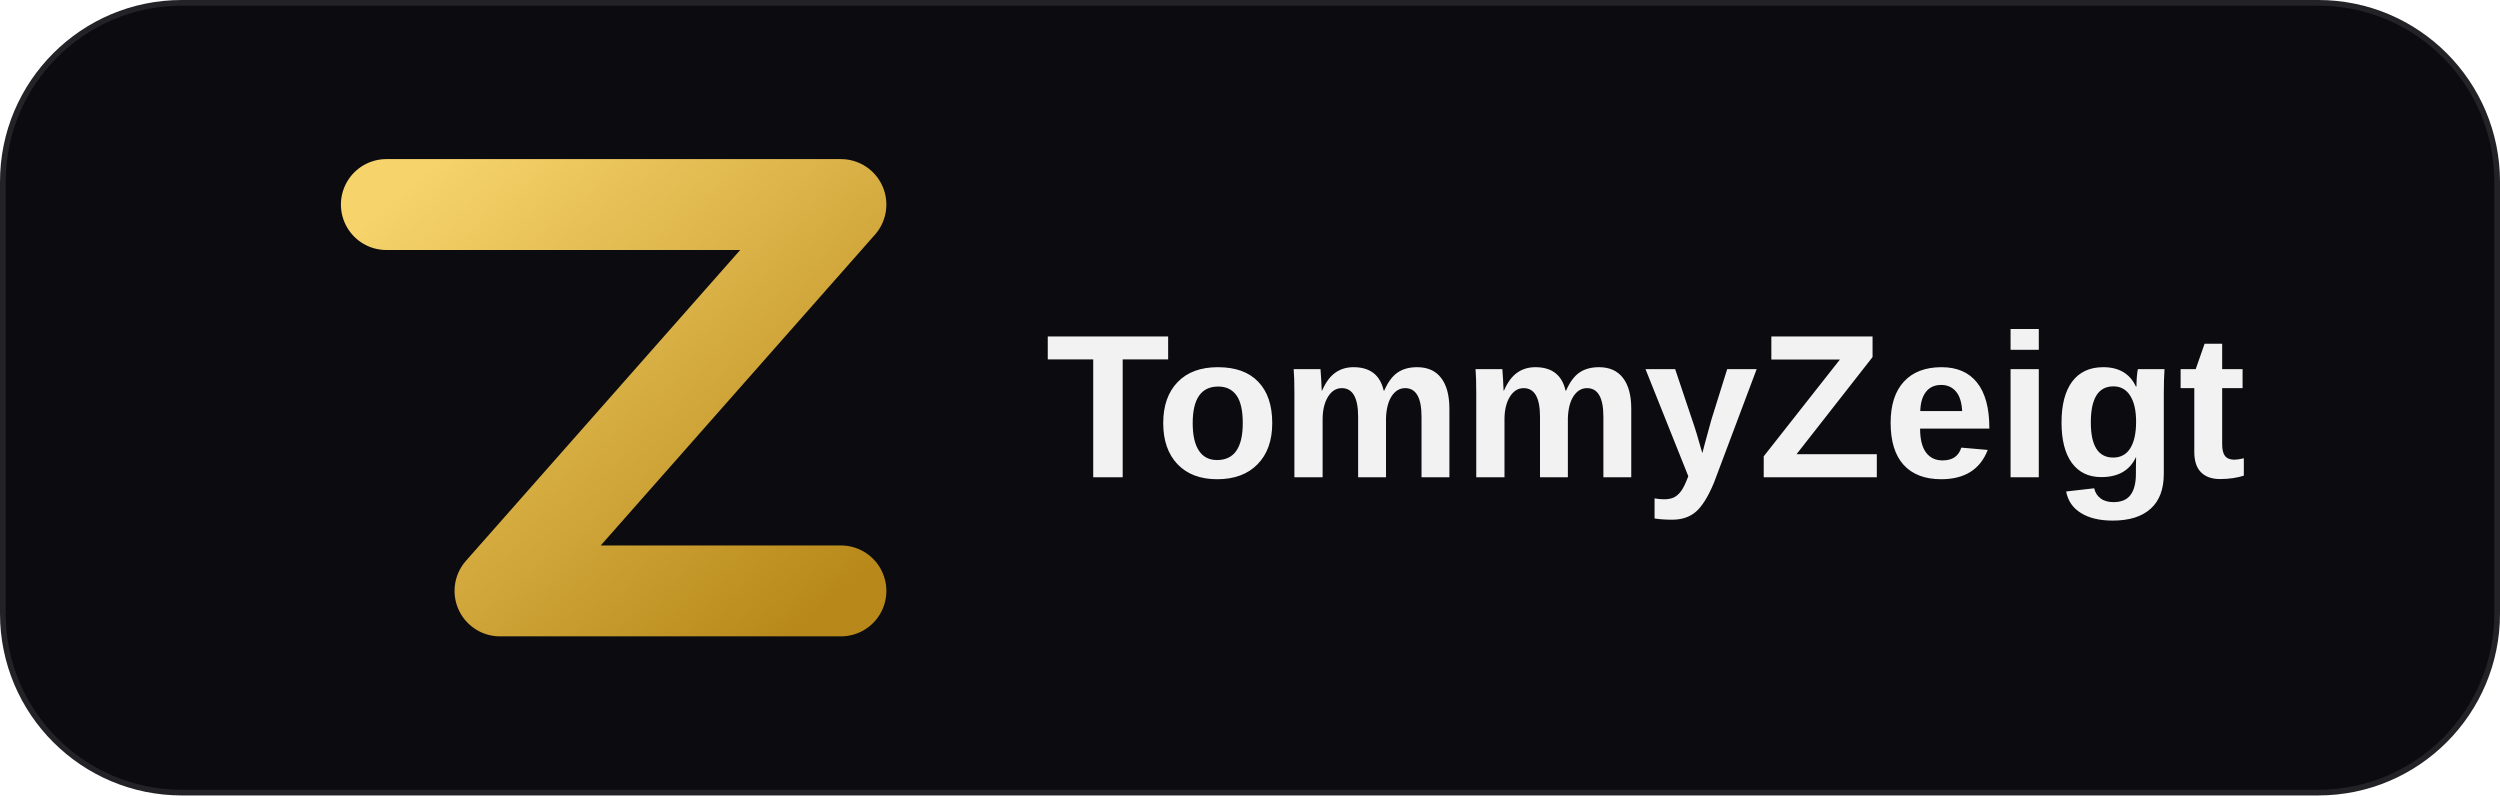
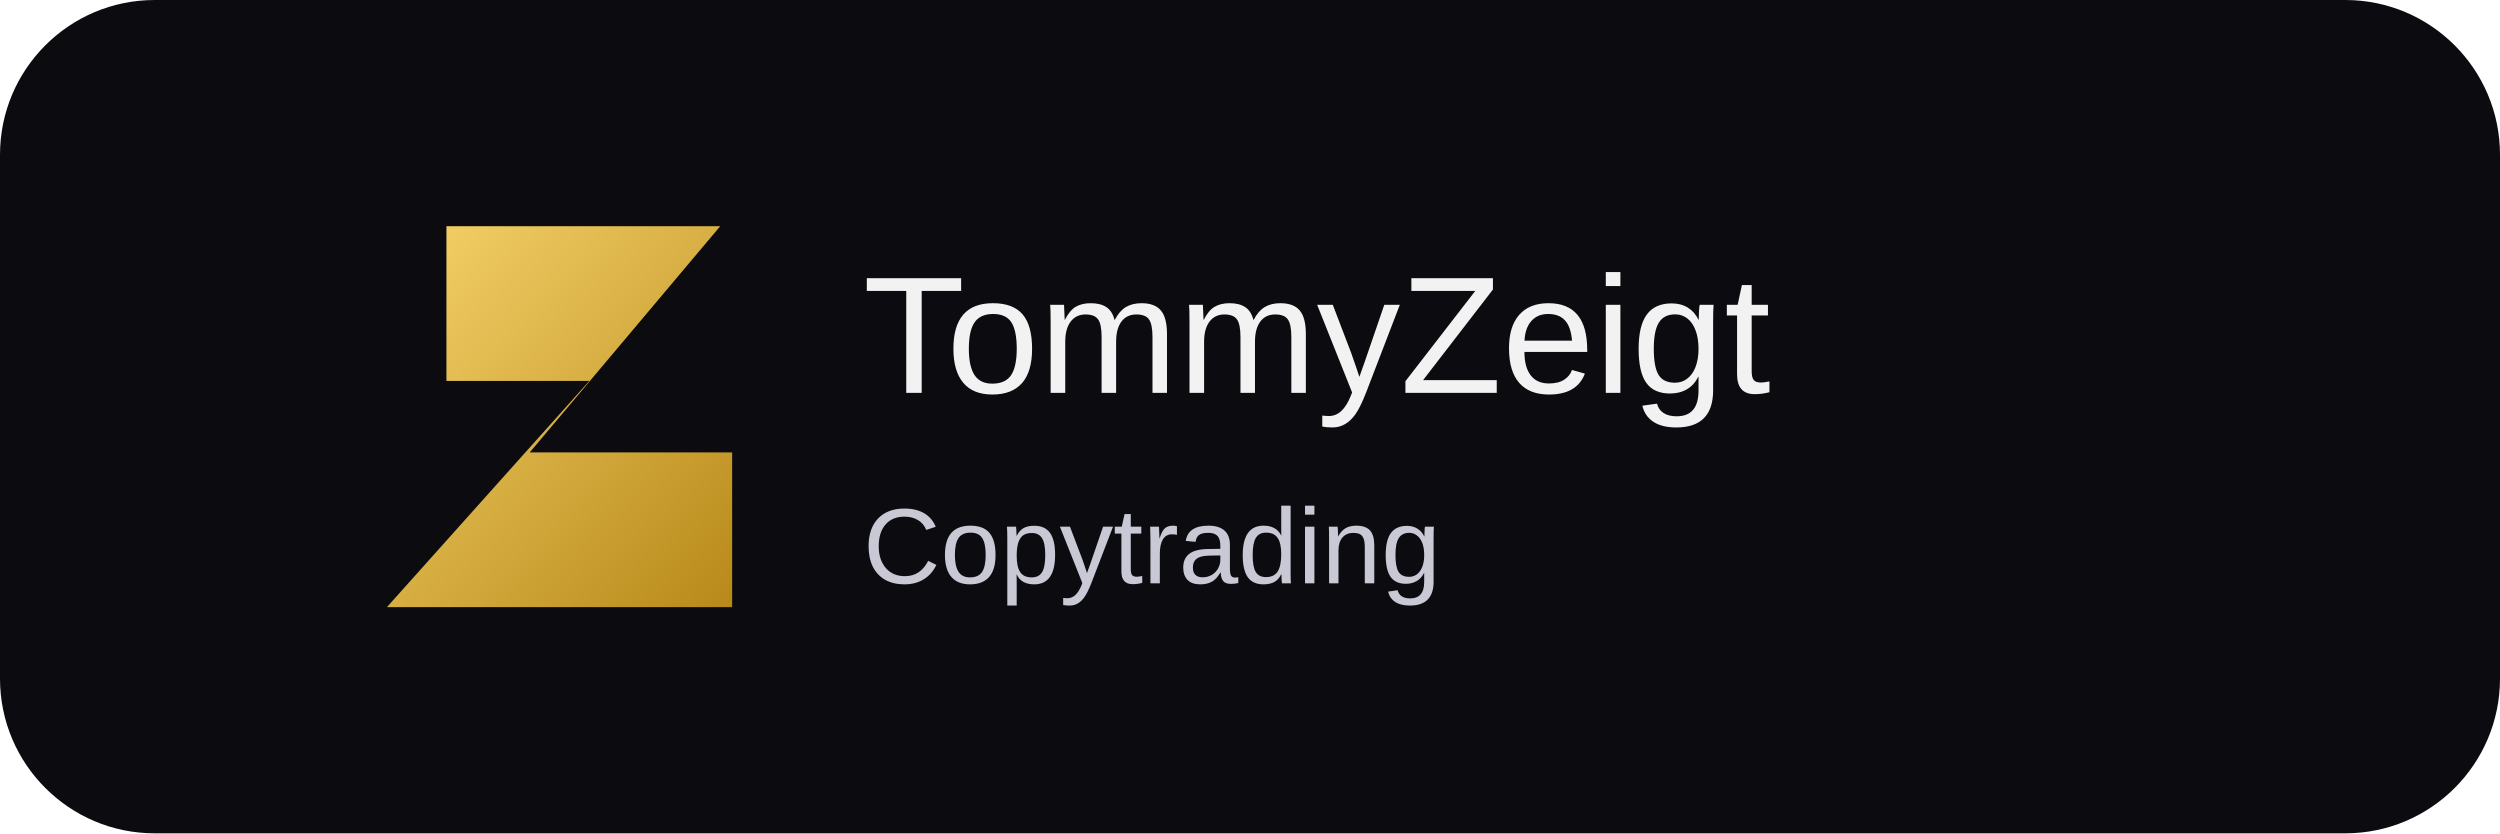
- <svg xmlns="http://www.w3.org/2000/svg" width="220" height="70" viewBox="0 0 220 70">
+ <svg xmlns="http://www.w3.org/2000/svg" width="420" height="140" viewBox="0 0 420 140">
  <defs>
-     <linearGradient id="g" x1="0" y1="0" x2="1" y2="1">
-       <stop offset="0" stop-color="#f6d36b" />
+     <linearGradient id="g" x1="0" x2="1" y1="0" y2="1">
+       <stop stop-color="#f6d36b" />
      <stop offset="1" stop-color="#b8891a" />
    </linearGradient>
  </defs>
-   <rect width="220" height="70" rx="16" fill="#0b0b10" stroke="rgba(255,255,255,.10)" />
-   <path d="M34 18h40l-30 34h30" fill="none" stroke="url(#g)" stroke-width="8" stroke-linecap="round" stroke-linejoin="round" />
-   <text x="92" y="42" font-family="Arial, sans-serif" font-size="18" fill="#f2f2f2" font-weight="700">TommyZeigt</text>
+   <rect width="420" height="140" rx="26" fill="#0b0b10" />
+   <path d="M75 38h46l-32 38h34v26H65l34-38H75z" fill="url(#g)" />
+   <text x="145" y="66" font-family="Arial, Helvetica, sans-serif" font-size="28" fill="#f2f2f2">TommyZeigt</text>
+   <text x="145" y="98" font-family="Arial, Helvetica, sans-serif" font-size="18" fill="#c9c9d6">Copytrading</text>
</svg>
